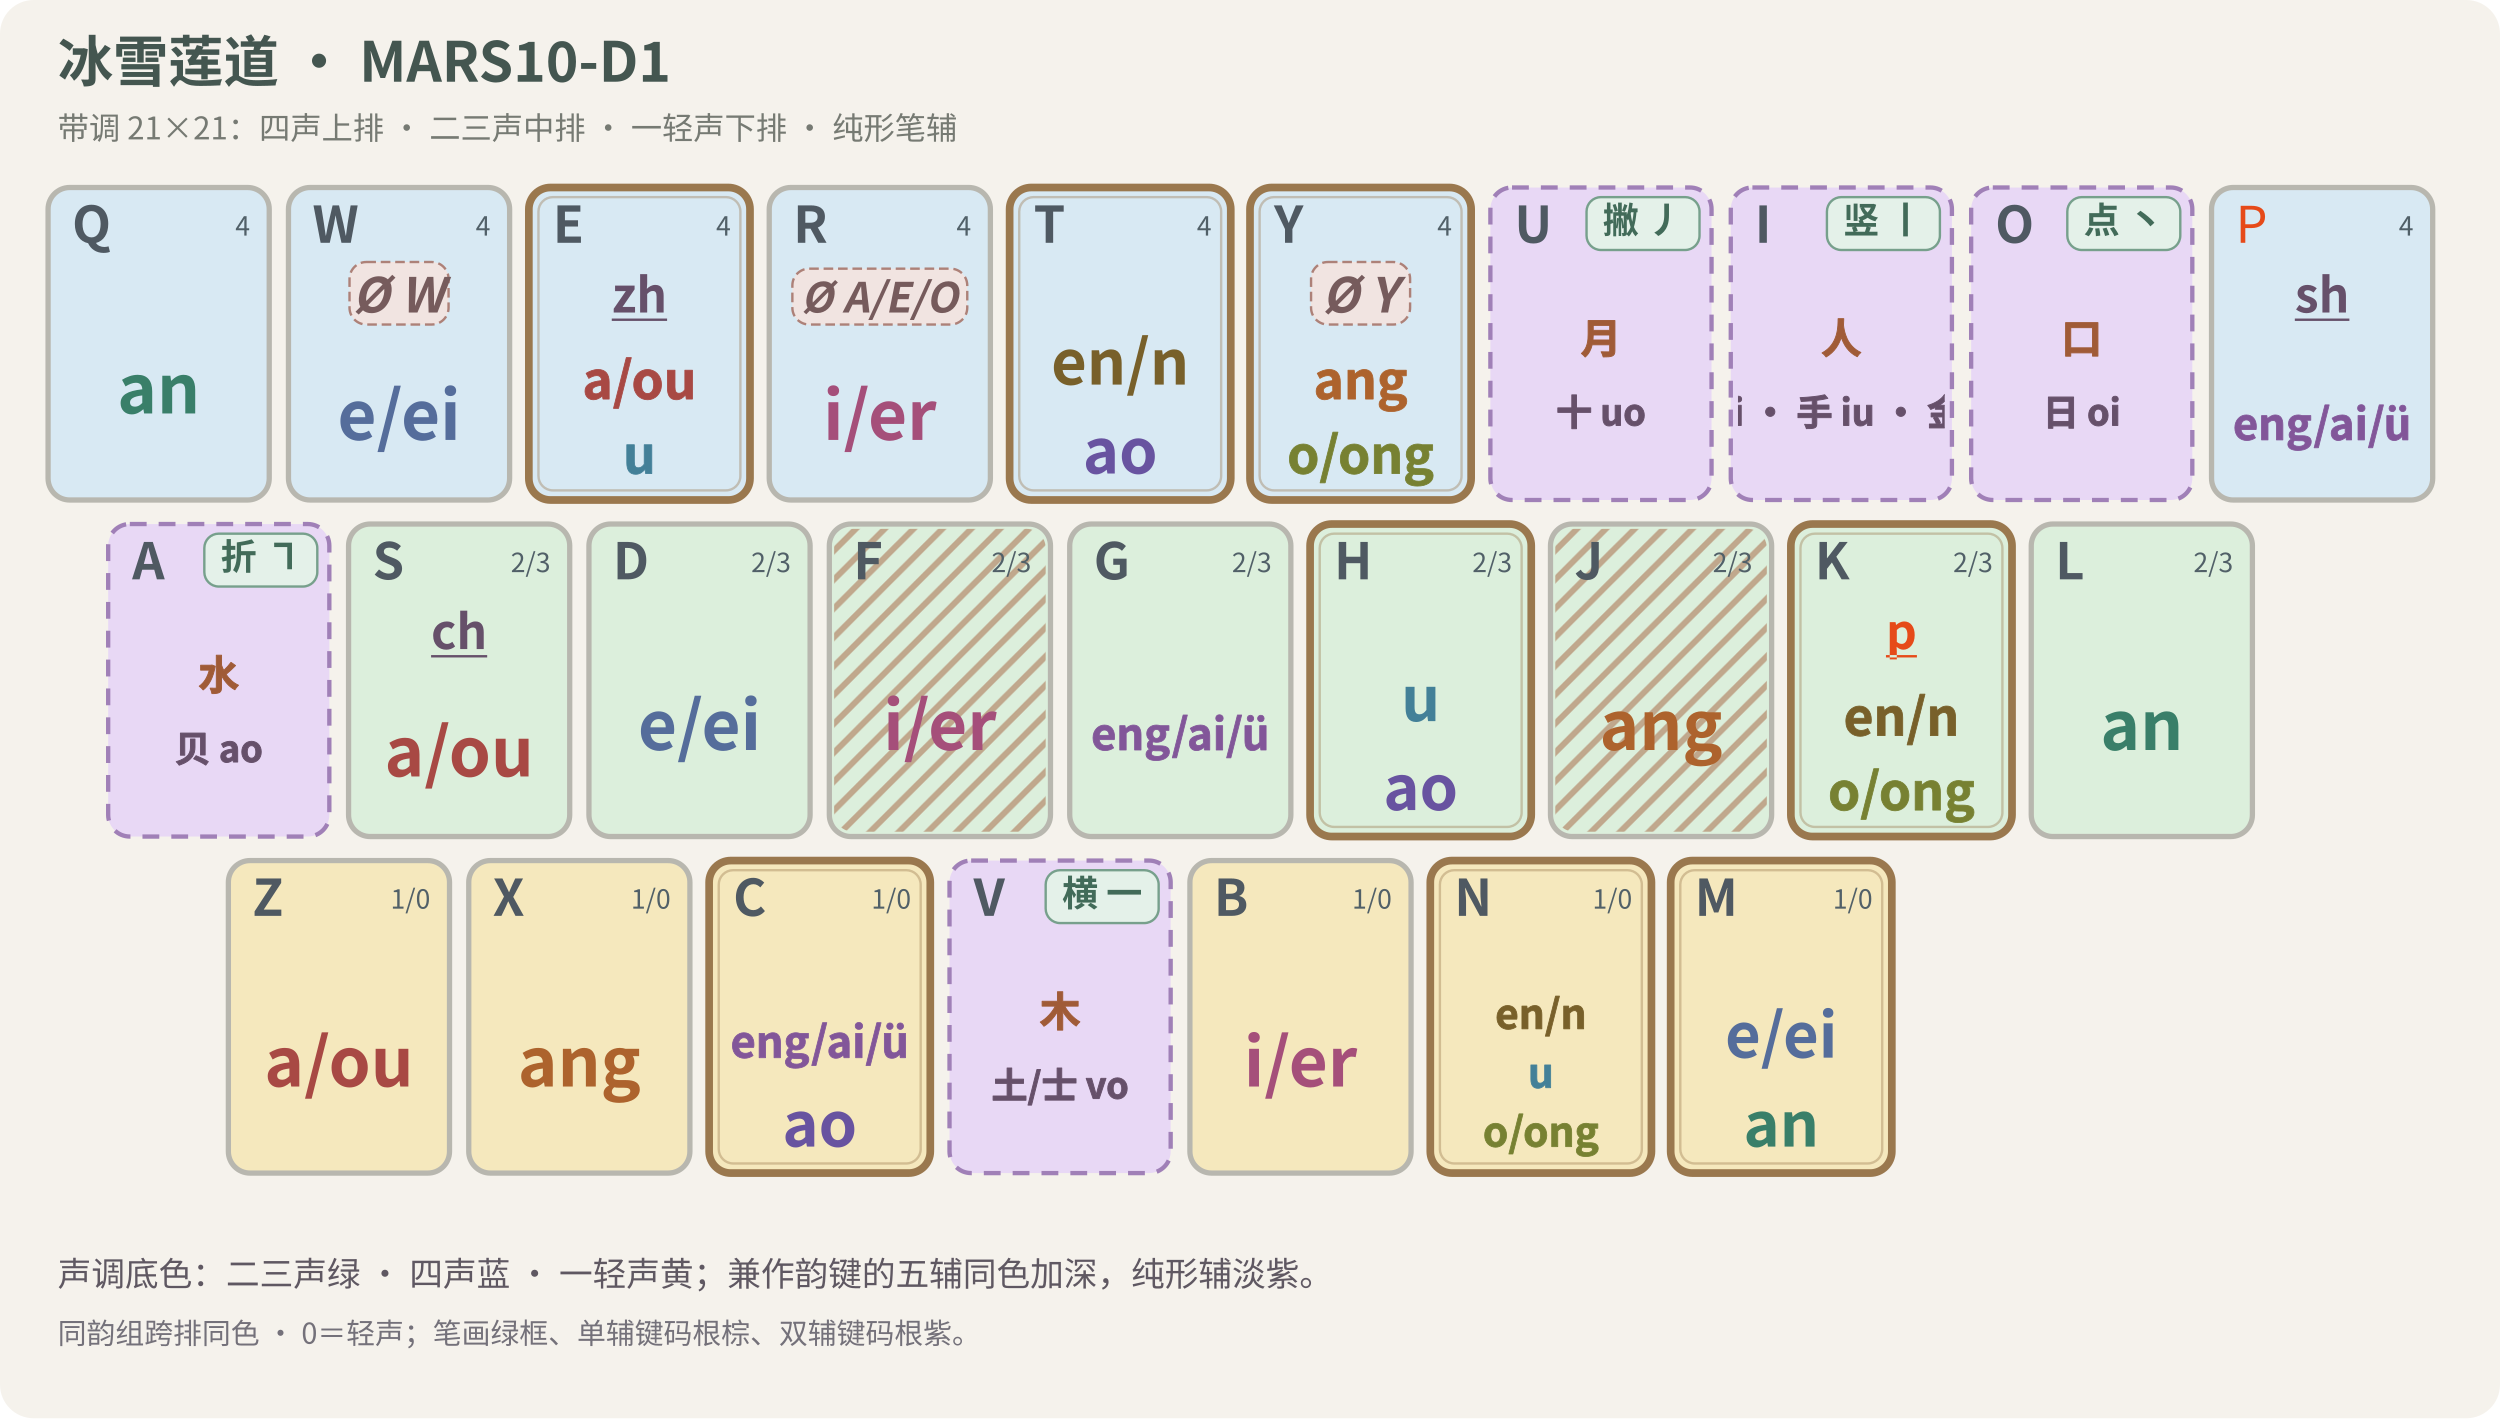
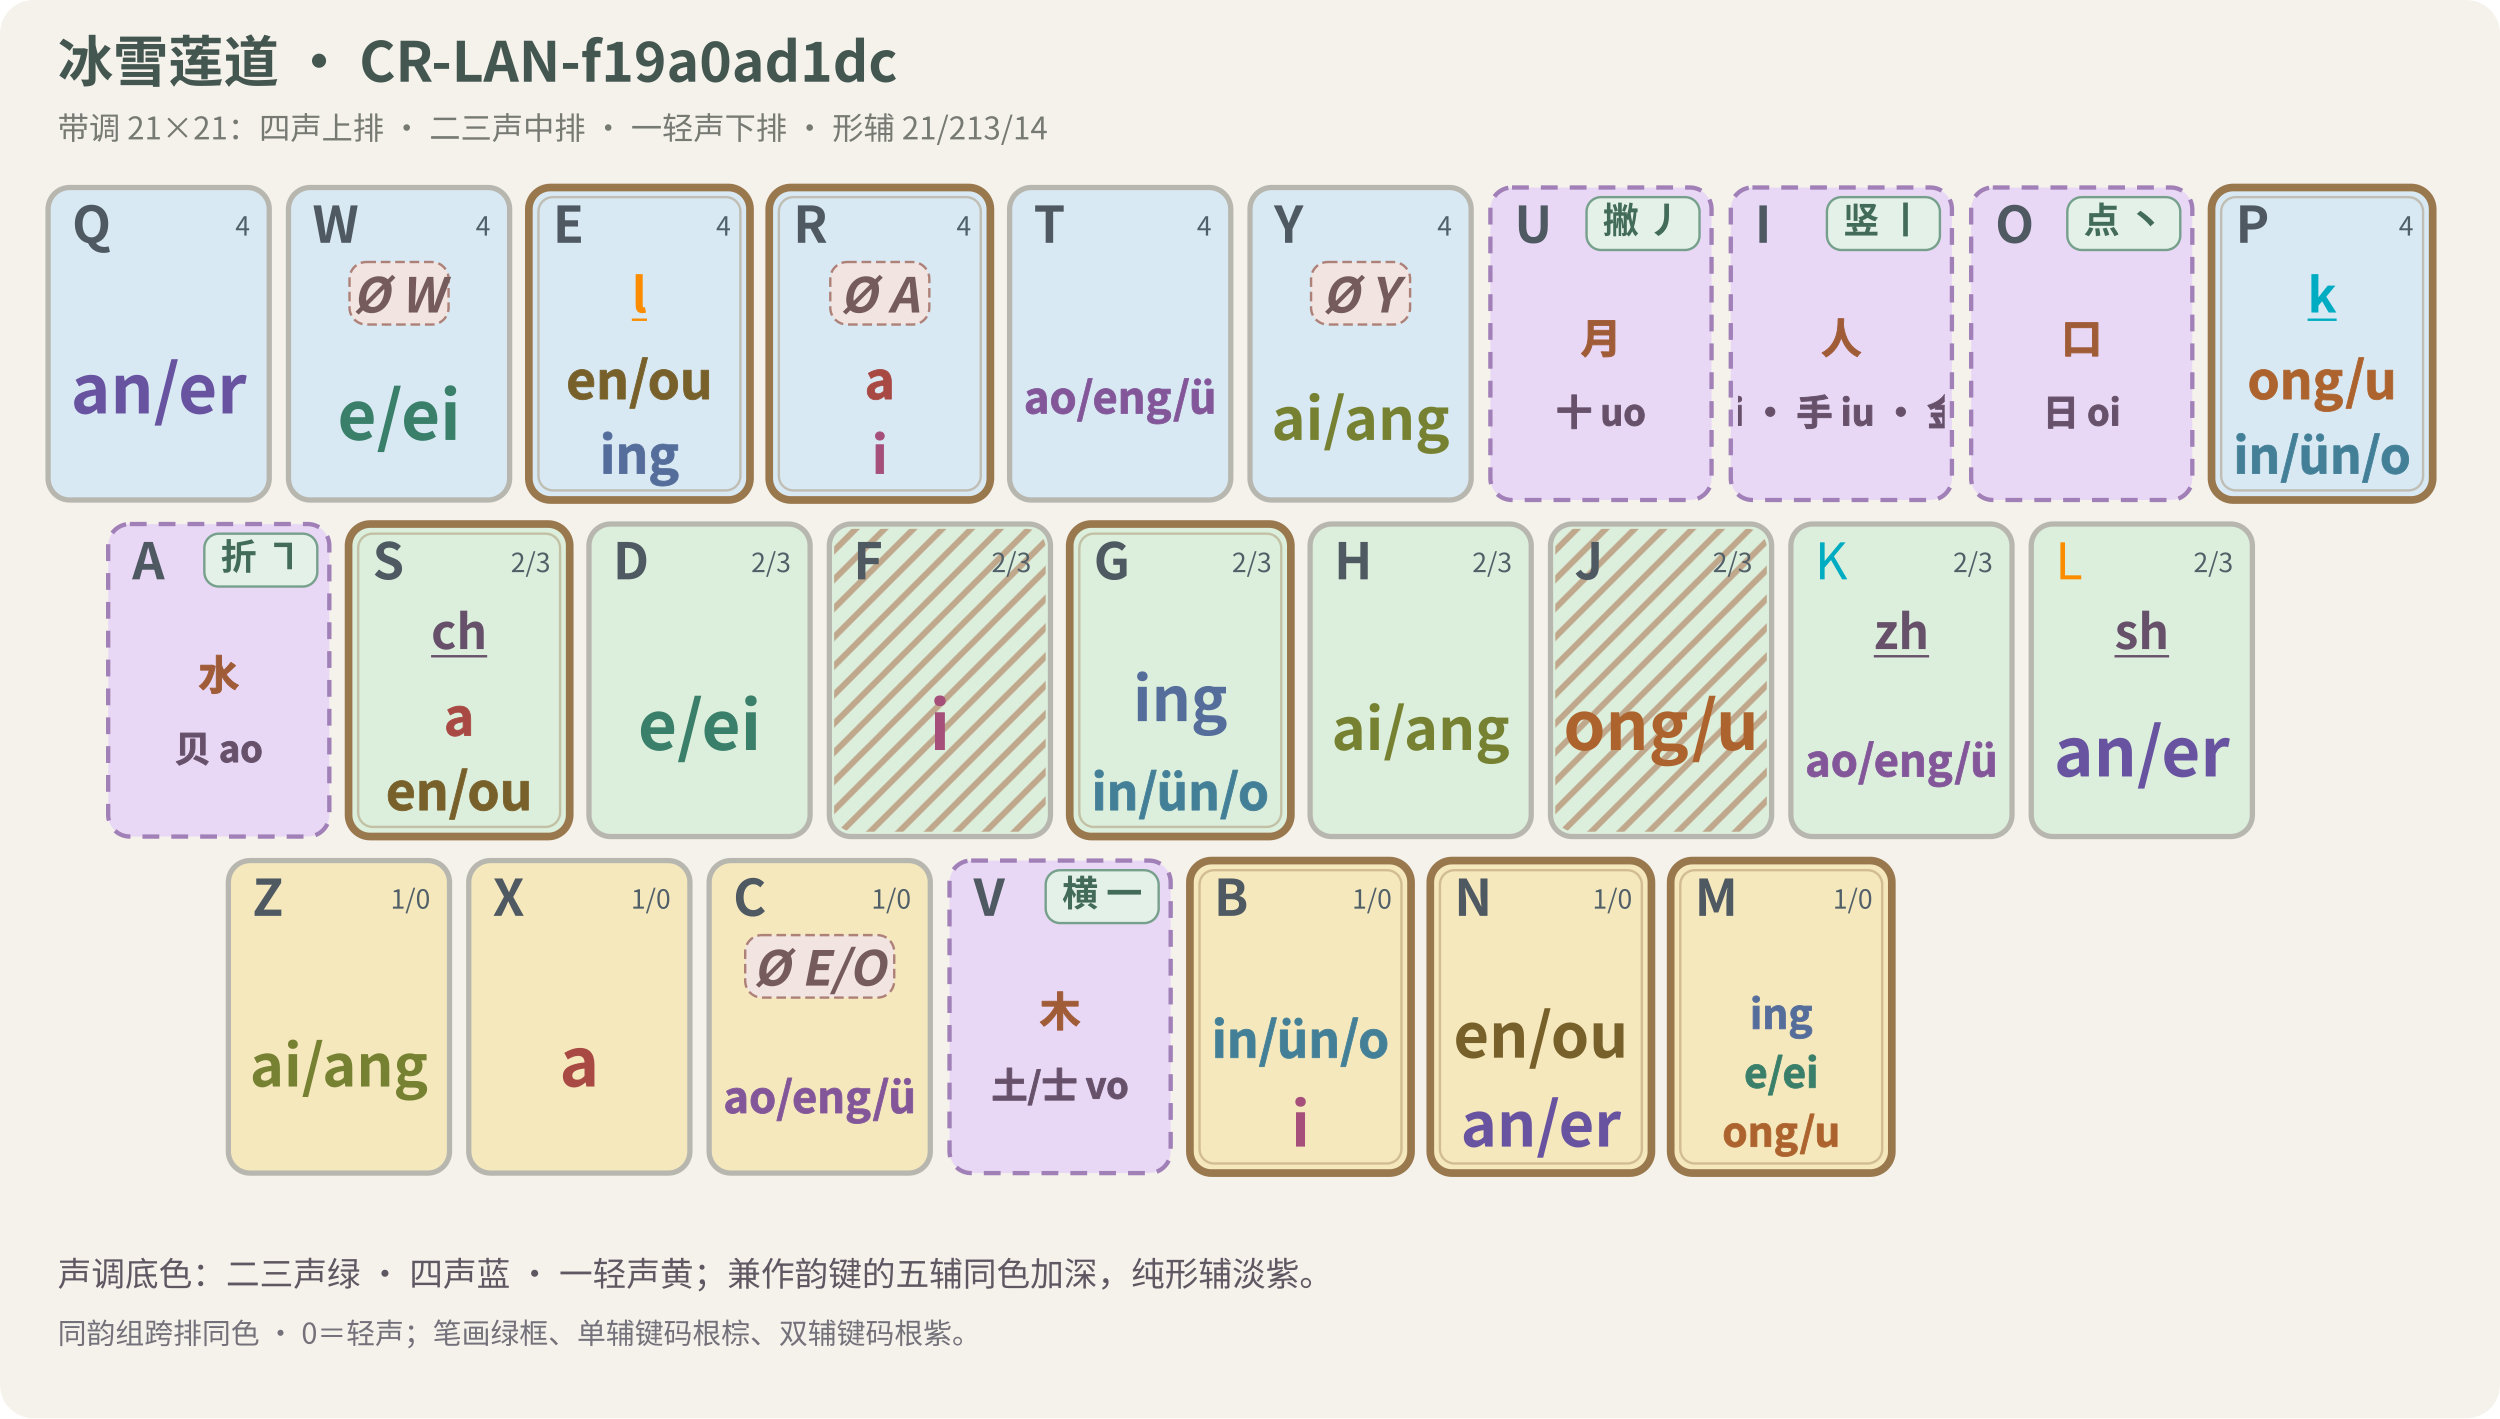
<svg xmlns="http://www.w3.org/2000/svg" class="keysvg nf4-keysvg" viewBox="0 0 1040 590" role="img" aria-labelledby="title desc">
  <defs>
    <pattern id="nf4-both" width="12" height="12" patternUnits="userSpaceOnUse">
      <rect width="12" height="12" fill="#fbfaf7" />
    </pattern>
    <pattern id="nf4-ionly" width="9" height="9" patternUnits="userSpaceOnUse">
      <rect width="9" height="9" fill="#e3eef4" />
      <path d="M2 0V9M7 0V9" stroke="#7399ad" stroke-opacity=".18" />
    </pattern>
    <pattern id="nf4-ronly" width="10" height="10" patternUnits="userSpaceOnUse">
      <rect width="10" height="10" fill="#f6ebd6" />
      <circle cx="3" cy="3" r="1.15" fill="#b39253" fill-opacity=".3" />
    </pattern>
    <pattern id="nf4-none" width="10" height="10" patternUnits="userSpaceOnUse">
      <rect width="10" height="10" fill="#eeece8" />
      <path d="M0 10L10 0" stroke="#aaa6a4" stroke-opacity=".14" />
    </pattern>
    <pattern id="nf4-multi" width="9" height="9" patternUnits="userSpaceOnUse">
      <rect width="9" height="9" fill="#f8efe2" />
      <path d="M-2 2L2-2M0 9L9 0M7 11L11 7" stroke="#9a784e" stroke-width="1.6" stroke-opacity=".27" />
    </pattern>
    <pattern id="nf4-anchor" width="12" height="12" patternUnits="userSpaceOnUse">
      <path d="M-3 3L3-3M0 12L12 0M9 15L15 9" stroke="#a05b37" stroke-width="2.5" stroke-opacity=".48" />
    </pattern>
  </defs>
  <rect width="1040" height="590" rx="14" fill="#f5f2ec" />
-   <text x="24" y="34" font-family="Microsoft YaHei UI, Noto Sans CJK SC, sans-serif" font-size="23" fill="#445650" text-anchor="start" font-weight="760">冰雪莲道 · MARS10-D1</text>
-   <text x="24" y="58" font-family="Microsoft YaHei UI, Noto Sans CJK SC, sans-serif" font-size="13" fill="#767a73" text-anchor="start" font-weight="500">带调 21×21：四声上排 · 二三声中排 · 一轻声下排 · 纯形笔辅</text>
+   <text x="24" y="34" font-family="Microsoft YaHei UI, Noto Sans CJK SC, sans-serif" font-size="23" fill="#445650" text-anchor="start" font-weight="760">冰雪莲道 · CR-LAN-f19a0ad1dc</text>
+   <text x="24" y="58" font-family="Microsoft YaHei UI, Noto Sans CJK SC, sans-serif" font-size="13" fill="#767a73" text-anchor="start" font-weight="500">带调 21×21：四声上排 · 二三声中排 · 一轻声下排 · 形辅 21/213/14</text>
  <g data-key="Q" data-role="sound" data-tone-region="4">
    <clipPath id="snow_jiandao_toned-clip-0-0">
      <rect x="23" y="81" width="86" height="124" rx="7" />
    </clipPath>
    <rect x="20" y="78" width="92" height="130" rx="9" fill="#d8e9f3" stroke="#b8b7af" stroke-width="2.2" />
    <g clip-path="url(#snow_jiandao_toned-clip-0-0)">
      <text x="30" y="101" font-family="Microsoft YaHei UI, Noto Sans CJK SC, sans-serif" font-size="21" fill="#4f5962" text-anchor="start" font-weight="800" data-key-label="true">Q</text>
      <text x="104" y="98" text-anchor="end" font-family="Microsoft YaHei UI, Noto Sans CJK SC, sans-serif" font-size="11" fill="#516068" data-tones="4">4</text>
-       <text x="66" y="172" font-family="Microsoft YaHei UI, Noto Sans CJK SC, sans-serif" font-size="28" fill="#397f69" text-anchor="middle" font-weight="600" data-final="an">an</text>
+       <text x="66" y="172" font-family="Microsoft YaHei UI, Noto Sans CJK SC, sans-serif" font-size="28" fill="#6853a0" text-anchor="middle" font-weight="600" data-final="an/er">an/er</text>
    </g>
  </g>
  <g data-key="W" data-role="sound" data-tone-region="4">
    <clipPath id="snow_jiandao_toned-clip-0-1">
      <rect x="123" y="81" width="86" height="124" rx="7" />
    </clipPath>
    <rect x="120" y="78" width="92" height="130" rx="9" fill="#d8e9f3" stroke="#b8b7af" stroke-width="2.2" />
    <g clip-path="url(#snow_jiandao_toned-clip-0-1)">
      <text x="130" y="101" font-family="Microsoft YaHei UI, Noto Sans CJK SC, sans-serif" font-size="21" fill="#4f5962" text-anchor="start" font-weight="800" data-key-label="true">W</text>
      <rect x="145.4" y="109" width="41.2" height="26" rx="7" fill="#f1e4e1" stroke="#ad8178" stroke-dasharray="4 2" />
      <text x="166" y="130" text-anchor="middle" font-family="Microsoft YaHei UI, Noto Sans CJK SC, sans-serif" font-size="20" font-weight="700" font-style="italic" fill="#765b5c">Ø W</text>
      <text x="204" y="98" text-anchor="end" font-family="Microsoft YaHei UI, Noto Sans CJK SC, sans-serif" font-size="11" fill="#516068" data-tones="4">4</text>
-       <text x="166" y="183" font-family="Microsoft YaHei UI, Noto Sans CJK SC, sans-serif" font-size="28" fill="#556d9b" text-anchor="middle" font-weight="600" data-final="e/ei">e/ei</text>
+       <text x="166" y="183" font-family="Microsoft YaHei UI, Noto Sans CJK SC, sans-serif" font-size="28" fill="#397f69" text-anchor="middle" font-weight="600" data-final="e/ei">e/ei</text>
    </g>
  </g>
  <g data-key="E" data-role="sound" data-multi="true" data-tone-region="4">
    <clipPath id="snow_jiandao_toned-clip-0-2">
      <rect x="223" y="81" width="86" height="124" rx="7" />
    </clipPath>
    <rect x="220" y="78" width="92" height="130" rx="9" fill="#d8e9f3" stroke="#9a784e" stroke-width="3.2" />
    <rect x="224" y="82" width="84" height="122" rx="6" fill="none" stroke="#9a784e" stroke-opacity=".38" />
    <g clip-path="url(#snow_jiandao_toned-clip-0-2)">
      <text x="230" y="101" font-family="Microsoft YaHei UI, Noto Sans CJK SC, sans-serif" font-size="21" fill="#4f5962" text-anchor="start" font-weight="800" data-key-label="true">E</text>
-       <text x="266" y="130" text-anchor="middle" font-family="Microsoft YaHei UI, Noto Sans CJK SC, sans-serif" font-size="20" font-weight="700" text-decoration="underline" fill="#66506a">zh</text>
+       <text x="266" y="130" text-anchor="middle" font-family="Microsoft YaHei UI, Noto Sans CJK SC, sans-serif" font-size="20" font-weight="700" text-decoration="underline" fill="#fb8c00">l</text>
      <text x="304" y="98" text-anchor="end" font-family="Microsoft YaHei UI, Noto Sans CJK SC, sans-serif" font-size="11" fill="#516068" data-tones="4">4</text>
-       <text x="266" y="166" font-family="Microsoft YaHei UI, Noto Sans CJK SC, sans-serif" font-size="21.39" fill="#a84944" text-anchor="middle" font-weight="800" data-final="a/ou" paint-order="stroke" stroke="#a84944" stroke-width="0.35" stroke-linejoin="round">a/ou</text>
-       <text x="266" y="197" font-family="Microsoft YaHei UI, Noto Sans CJK SC, sans-serif" font-size="21.39" fill="#438098" text-anchor="middle" font-weight="800" data-final="u" paint-order="stroke" stroke="#438098" stroke-width="0.35" stroke-linejoin="round">u</text>
-     </g>
-   </g>
-   <g data-key="R" data-role="sound" data-tone-region="4">
+       <text x="266" y="166" font-family="Microsoft YaHei UI, Noto Sans CJK SC, sans-serif" font-size="21.39" fill="#78602a" text-anchor="middle" font-weight="800" data-final="en/ou" paint-order="stroke" stroke="#78602a" stroke-width="0.35" stroke-linejoin="round">en/ou</text>
+       <text x="266" y="197" font-family="Microsoft YaHei UI, Noto Sans CJK SC, sans-serif" font-size="21.39" fill="#556d9b" text-anchor="middle" font-weight="800" data-final="ing" paint-order="stroke" stroke="#556d9b" stroke-width="0.35" stroke-linejoin="round">ing</text>
+     </g>
+   </g>
+   <g data-key="R" data-role="sound" data-multi="true" data-tone-region="4">
    <clipPath id="snow_jiandao_toned-clip-0-3">
      <rect x="323" y="81" width="86" height="124" rx="7" />
    </clipPath>
-     <rect x="320" y="78" width="92" height="130" rx="9" fill="#d8e9f3" stroke="#b8b7af" stroke-width="2.2" />
+     <rect x="320" y="78" width="92" height="130" rx="9" fill="#d8e9f3" stroke="#9a784e" stroke-width="3.2" />
+     <rect x="324" y="82" width="84" height="122" rx="6" fill="none" stroke="#9a784e" stroke-opacity=".38" />
    <g clip-path="url(#snow_jiandao_toned-clip-0-3)">
      <text x="330" y="101" font-family="Microsoft YaHei UI, Noto Sans CJK SC, sans-serif" font-size="21" fill="#4f5962" text-anchor="start" font-weight="800" data-key-label="true">R</text>
-       <rect x="329.621" y="111.759" width="72.759" height="23.241" rx="7" fill="#f1e4e1" stroke="#ad8178" stroke-dasharray="4 2" />
-       <text x="366" y="130" text-anchor="middle" font-family="Microsoft YaHei UI, Noto Sans CJK SC, sans-serif" font-size="17.241" font-weight="700" font-style="italic" fill="#765b5c">Ø A/E/O</text>
+       <rect x="345.4" y="109" width="41.2" height="26" rx="7" fill="#f1e4e1" stroke="#ad8178" stroke-dasharray="4 2" />
+       <text x="366" y="130" text-anchor="middle" font-family="Microsoft YaHei UI, Noto Sans CJK SC, sans-serif" font-size="20" font-weight="700" font-style="italic" fill="#765b5c">Ø A</text>
      <text x="404" y="98" text-anchor="end" font-family="Microsoft YaHei UI, Noto Sans CJK SC, sans-serif" font-size="11" fill="#516068" data-tones="4">4</text>
-       <text x="366" y="183" font-family="Microsoft YaHei UI, Noto Sans CJK SC, sans-serif" font-size="28" fill="#a54f7a" text-anchor="middle" font-weight="600" data-final="i/er">i/er</text>
-     </g>
-   </g>
-   <g data-key="T" data-role="sound" data-multi="true" data-tone-region="4">
+       <text x="366" y="166" font-family="Microsoft YaHei UI, Noto Sans CJK SC, sans-serif" font-size="21.39" fill="#a84944" text-anchor="middle" font-weight="800" data-final="a" paint-order="stroke" stroke="#a84944" stroke-width="0.35" stroke-linejoin="round">a</text>
+       <text x="366" y="197" font-family="Microsoft YaHei UI, Noto Sans CJK SC, sans-serif" font-size="21.39" fill="#a54f7a" text-anchor="middle" font-weight="800" data-final="i" paint-order="stroke" stroke="#a54f7a" stroke-width="0.35" stroke-linejoin="round">i</text>
+     </g>
+   </g>
+   <g data-key="T" data-role="sound" data-tone-region="4">
    <clipPath id="snow_jiandao_toned-clip-0-4">
      <rect x="423" y="81" width="86" height="124" rx="7" />
    </clipPath>
-     <rect x="420" y="78" width="92" height="130" rx="9" fill="#d8e9f3" stroke="#9a784e" stroke-width="3.2" />
-     <rect x="424" y="82" width="84" height="122" rx="6" fill="none" stroke="#9a784e" stroke-opacity=".38" />
+     <rect x="420" y="78" width="92" height="130" rx="9" fill="#d8e9f3" stroke="#b8b7af" stroke-width="2.2" />
    <g clip-path="url(#snow_jiandao_toned-clip-0-4)">
      <text x="430" y="101" font-family="Microsoft YaHei UI, Noto Sans CJK SC, sans-serif" font-size="21" fill="#4f5962" text-anchor="start" font-weight="800" data-key-label="true">T</text>
      <text x="504" y="98" text-anchor="end" font-family="Microsoft YaHei UI, Noto Sans CJK SC, sans-serif" font-size="11" fill="#516068" data-tones="4">4</text>
-       <text x="466" y="160" font-family="Microsoft YaHei UI, Noto Sans CJK SC, sans-serif" font-size="25.53" fill="#78602a" text-anchor="middle" font-weight="600" data-final="en/n">en/n</text>
-       <text x="466" y="197" font-family="Microsoft YaHei UI, Noto Sans CJK SC, sans-serif" font-size="25.53" fill="#6853a0" text-anchor="middle" font-weight="600" data-final="ao">ao</text>
-     </g>
-   </g>
-   <g data-key="Y" data-role="sound" data-multi="true" data-tone-region="4">
+       <text x="466" y="172" font-family="Microsoft YaHei UI, Noto Sans CJK SC, sans-serif" font-size="18.056" fill="#825699" text-anchor="middle" font-weight="800" data-final="ao/eng/ü" paint-order="stroke" stroke="#825699" stroke-width="0.35" stroke-linejoin="round">ao/eng/ü</text>
+     </g>
+   </g>
+   <g data-key="Y" data-role="sound" data-tone-region="4">
    <clipPath id="snow_jiandao_toned-clip-0-5">
      <rect x="523" y="81" width="86" height="124" rx="7" />
    </clipPath>
-     <rect x="520" y="78" width="92" height="130" rx="9" fill="#d8e9f3" stroke="#9a784e" stroke-width="3.2" />
-     <rect x="524" y="82" width="84" height="122" rx="6" fill="none" stroke="#9a784e" stroke-opacity=".38" />
+     <rect x="520" y="78" width="92" height="130" rx="9" fill="#d8e9f3" stroke="#b8b7af" stroke-width="2.2" />
    <g clip-path="url(#snow_jiandao_toned-clip-0-5)">
      <text x="530" y="101" font-family="Microsoft YaHei UI, Noto Sans CJK SC, sans-serif" font-size="21" fill="#4f5962" text-anchor="start" font-weight="800" data-key-label="true">Y</text>
      <rect x="545.4" y="109" width="41.2" height="26" rx="7" fill="#f1e4e1" stroke="#ad8178" stroke-dasharray="4 2" />
      <text x="566" y="130" text-anchor="middle" font-family="Microsoft YaHei UI, Noto Sans CJK SC, sans-serif" font-size="20" font-weight="700" font-style="italic" fill="#765b5c">Ø Y</text>
      <text x="604" y="98" text-anchor="end" font-family="Microsoft YaHei UI, Noto Sans CJK SC, sans-serif" font-size="11" fill="#516068" data-tones="4">4</text>
-       <text x="566" y="166" font-family="Microsoft YaHei UI, Noto Sans CJK SC, sans-serif" font-size="21.39" fill="#ad632d" text-anchor="middle" font-weight="800" data-final="ang" paint-order="stroke" stroke="#ad632d" stroke-width="0.35" stroke-linejoin="round">ang</text>
-       <text x="566" y="197" font-family="Microsoft YaHei UI, Noto Sans CJK SC, sans-serif" font-size="21.39" fill="#778132" text-anchor="middle" font-weight="800" data-final="o/ong" paint-order="stroke" stroke="#778132" stroke-width="0.35" stroke-linejoin="round">o/ong</text>
+       <text x="566" y="183" font-family="Microsoft YaHei UI, Noto Sans CJK SC, sans-serif" font-size="24.074" fill="#778132" text-anchor="middle" font-weight="600" data-final="ai/ang">ai/ang</text>
    </g>
  </g>
  <g data-key="U" data-role="auxiliary-only">
    <clipPath id="snow_jiandao_toned-clip-0-6">
      <rect x="623" y="81" width="86" height="124" rx="7" />
    </clipPath>
    <rect x="620" y="78" width="92" height="130" rx="9" fill="#e8d8f5" stroke="#a080b7" stroke-width="1.8" stroke-dasharray="7 5" />
    <g clip-path="url(#snow_jiandao_toned-clip-0-6)">
      <text x="630" y="101" font-family="Microsoft YaHei UI, Noto Sans CJK SC, sans-serif" font-size="21" fill="#4f5962" text-anchor="start" font-weight="800" data-key-label="true">U</text>
      <g data-aux-badge="stroke">
        <rect x="660" y="82" width="47" height="22" rx="6" fill="#e4f1e9" stroke="#77a08c" />
        <text x="683.5" y="97" font-family="Microsoft YaHei UI, Noto Sans CJK SC, sans-serif" font-size="15" fill="#426b59" text-anchor="middle" font-weight="750" data-aux-kind="stroke">撇 丿</text>
      </g>
      <text x="666" y="147" font-family="Microsoft YaHei UI, Noto Sans CJK SC, sans-serif" font-size="17" fill="#a05b37" text-anchor="middle" font-weight="800" data-aux-kind="single-root" paint-order="stroke" stroke="#a05b37" stroke-width="0.4" stroke-linejoin="round">月</text>
      <text x="666" y="177" font-family="Microsoft YaHei UI, Noto Sans CJK SC, sans-serif" font-size="15" fill="#66506a" text-anchor="middle" font-weight="800" data-aux-kind="double-root" paint-order="stroke" stroke="#66506a" stroke-width="0.4" stroke-linejoin="round">十 uo</text>
    </g>
  </g>
  <g data-key="I" data-role="auxiliary-only">
    <clipPath id="snow_jiandao_toned-clip-0-7">
      <rect x="723" y="81" width="86" height="124" rx="7" />
    </clipPath>
    <rect x="720" y="78" width="92" height="130" rx="9" fill="#e8d8f5" stroke="#a080b7" stroke-width="1.8" stroke-dasharray="7 5" />
    <g clip-path="url(#snow_jiandao_toned-clip-0-7)">
      <text x="730" y="101" font-family="Microsoft YaHei UI, Noto Sans CJK SC, sans-serif" font-size="21" fill="#4f5962" text-anchor="start" font-weight="800" data-key-label="true">I</text>
      <g data-aux-badge="stroke">
        <rect x="760" y="82" width="47" height="22" rx="6" fill="#e4f1e9" stroke="#77a08c" />
        <text x="783.5" y="97" font-family="Microsoft YaHei UI, Noto Sans CJK SC, sans-serif" font-size="15" fill="#426b59" text-anchor="middle" font-weight="750" data-aux-kind="stroke">竖 丨</text>
      </g>
      <text x="766" y="147" font-family="Microsoft YaHei UI, Noto Sans CJK SC, sans-serif" font-size="17" fill="#a05b37" text-anchor="middle" font-weight="800" data-aux-kind="single-root" paint-order="stroke" stroke="#a05b37" stroke-width="0.4" stroke-linejoin="round">人</text>
      <text x="766" y="177" font-family="Microsoft YaHei UI, Noto Sans CJK SC, sans-serif" font-size="15" fill="#66506a" text-anchor="middle" font-weight="800" data-aux-kind="double-root" textLength="76" lengthAdjust="spacingAndGlyphs" paint-order="stroke" stroke="#66506a" stroke-width="0.4" stroke-linejoin="round">艹 ii · 手 iu · 金 io</text>
    </g>
  </g>
  <g data-key="O" data-role="auxiliary-only">
    <clipPath id="snow_jiandao_toned-clip-0-8">
      <rect x="823" y="81" width="86" height="124" rx="7" />
    </clipPath>
    <rect x="820" y="78" width="92" height="130" rx="9" fill="#e8d8f5" stroke="#a080b7" stroke-width="1.8" stroke-dasharray="7 5" />
    <g clip-path="url(#snow_jiandao_toned-clip-0-8)">
      <text x="830" y="101" font-family="Microsoft YaHei UI, Noto Sans CJK SC, sans-serif" font-size="21" fill="#4f5962" text-anchor="start" font-weight="800" data-key-label="true">O</text>
      <g data-aux-badge="stroke">
        <rect x="860" y="82" width="47" height="22" rx="6" fill="#e4f1e9" stroke="#77a08c" />
        <text x="883.5" y="97" font-family="Microsoft YaHei UI, Noto Sans CJK SC, sans-serif" font-size="15" fill="#426b59" text-anchor="middle" font-weight="750" data-aux-kind="stroke">点 丶</text>
      </g>
      <text x="866" y="147" font-family="Microsoft YaHei UI, Noto Sans CJK SC, sans-serif" font-size="17" fill="#a05b37" text-anchor="middle" font-weight="800" data-aux-kind="single-root" paint-order="stroke" stroke="#a05b37" stroke-width="0.4" stroke-linejoin="round">口</text>
      <text x="866" y="177" font-family="Microsoft YaHei UI, Noto Sans CJK SC, sans-serif" font-size="15" fill="#66506a" text-anchor="middle" font-weight="800" data-aux-kind="double-root" paint-order="stroke" stroke="#66506a" stroke-width="0.4" stroke-linejoin="round">日 oi</text>
    </g>
  </g>
-   <g data-key="P" data-role="sound" data-tone-region="4">
+   <g data-key="P" data-role="sound" data-multi="true" data-tone-region="4">
    <clipPath id="snow_jiandao_toned-clip-0-9">
      <rect x="923" y="81" width="86" height="124" rx="7" />
    </clipPath>
-     <rect x="920" y="78" width="92" height="130" rx="9" fill="#d8e9f3" stroke="#b8b7af" stroke-width="2.2" />
+     <rect x="920" y="78" width="92" height="130" rx="9" fill="#d8e9f3" stroke="#9a784e" stroke-width="3.2" />
+     <rect x="924" y="82" width="84" height="122" rx="6" fill="none" stroke="#9a784e" stroke-opacity=".38" />
    <g clip-path="url(#snow_jiandao_toned-clip-0-9)">
-       <text x="930" y="101" font-family="Microsoft YaHei UI, Noto Sans CJK SC, sans-serif" font-size="21" fill="#e64a19" text-anchor="start" font-weight="500" data-key-label="true">P</text>
-       <text x="966" y="130" text-anchor="middle" font-family="Microsoft YaHei UI, Noto Sans CJK SC, sans-serif" font-size="20" font-weight="700" text-decoration="underline" fill="#66506a">sh</text>
+       <text x="930" y="101" font-family="Microsoft YaHei UI, Noto Sans CJK SC, sans-serif" font-size="21" fill="#4f5962" text-anchor="start" font-weight="800" data-key-label="true">P</text>
+       <text x="966" y="130" text-anchor="middle" font-family="Microsoft YaHei UI, Noto Sans CJK SC, sans-serif" font-size="20" font-weight="700" text-decoration="underline" fill="#00acc1">k</text>
      <text x="1004" y="98" text-anchor="end" font-family="Microsoft YaHei UI, Noto Sans CJK SC, sans-serif" font-size="11" fill="#516068" data-tones="4">4</text>
-       <text x="966" y="183" font-family="Microsoft YaHei UI, Noto Sans CJK SC, sans-serif" font-size="18.056" fill="#825699" text-anchor="middle" font-weight="800" data-final="eng/ai/ü" paint-order="stroke" stroke="#825699" stroke-width="0.35" stroke-linejoin="round">eng/ai/ü</text>
+       <text x="966" y="166" font-family="Microsoft YaHei UI, Noto Sans CJK SC, sans-serif" font-size="21.39" fill="#ad632d" text-anchor="middle" font-weight="800" data-final="ong/u" paint-order="stroke" stroke="#ad632d" stroke-width="0.35" stroke-linejoin="round">ong/u</text>
+       <text x="966" y="197" font-family="Microsoft YaHei UI, Noto Sans CJK SC, sans-serif" font-size="20.635" fill="#438098" text-anchor="middle" font-weight="800" data-final="in/ün/o" paint-order="stroke" stroke="#438098" stroke-width="0.35" stroke-linejoin="round">in/ün/o</text>
    </g>
  </g>
  <g data-key="A" data-role="auxiliary-only">
    <clipPath id="snow_jiandao_toned-clip-1-0">
      <rect x="48" y="221" width="86" height="124" rx="7" />
    </clipPath>
    <rect x="45" y="218" width="92" height="130" rx="9" fill="#e8d8f5" stroke="#a080b7" stroke-width="1.8" stroke-dasharray="7 5" />
    <g clip-path="url(#snow_jiandao_toned-clip-1-0)">
      <text x="55" y="241" font-family="Microsoft YaHei UI, Noto Sans CJK SC, sans-serif" font-size="21" fill="#4f5962" text-anchor="start" font-weight="800" data-key-label="true">A</text>
      <g data-aux-badge="stroke">
        <rect x="85" y="222" width="47" height="22" rx="6" fill="#e4f1e9" stroke="#77a08c" />
        <text x="108.5" y="237" font-family="Microsoft YaHei UI, Noto Sans CJK SC, sans-serif" font-size="15" fill="#426b59" text-anchor="middle" font-weight="750" data-aux-kind="stroke">折 ㇕</text>
      </g>
      <text x="91" y="287" font-family="Microsoft YaHei UI, Noto Sans CJK SC, sans-serif" font-size="17" fill="#a05b37" text-anchor="middle" font-weight="800" data-aux-kind="single-root" paint-order="stroke" stroke="#a05b37" stroke-width="0.4" stroke-linejoin="round">水</text>
      <text x="91" y="317" font-family="Microsoft YaHei UI, Noto Sans CJK SC, sans-serif" font-size="15" fill="#66506a" text-anchor="middle" font-weight="800" data-aux-kind="double-root" paint-order="stroke" stroke="#66506a" stroke-width="0.4" stroke-linejoin="round">贝 ao</text>
    </g>
  </g>
-   <g data-key="S" data-role="sound" data-tone-region="23">
+   <g data-key="S" data-role="sound" data-multi="true" data-tone-region="23">
    <clipPath id="snow_jiandao_toned-clip-1-1">
      <rect x="148" y="221" width="86" height="124" rx="7" />
    </clipPath>
-     <rect x="145" y="218" width="92" height="130" rx="9" fill="#dcefdc" stroke="#b8b7af" stroke-width="2.2" />
+     <rect x="145" y="218" width="92" height="130" rx="9" fill="#dcefdc" stroke="#9a784e" stroke-width="3.2" />
+     <rect x="149" y="222" width="84" height="122" rx="6" fill="none" stroke="#9a784e" stroke-opacity=".38" />
    <g clip-path="url(#snow_jiandao_toned-clip-1-1)">
      <text x="155" y="241" font-family="Microsoft YaHei UI, Noto Sans CJK SC, sans-serif" font-size="21" fill="#4f5962" text-anchor="start" font-weight="800" data-key-label="true">S</text>
      <text x="191" y="270" text-anchor="middle" font-family="Microsoft YaHei UI, Noto Sans CJK SC, sans-serif" font-size="20" font-weight="700" text-decoration="underline" fill="#66506a">ch</text>
      <text x="229" y="238" text-anchor="end" font-family="Microsoft YaHei UI, Noto Sans CJK SC, sans-serif" font-size="11" fill="#516068" data-tones="23">2/3</text>
-       <text x="191" y="323" font-family="Microsoft YaHei UI, Noto Sans CJK SC, sans-serif" font-size="28" fill="#a84944" text-anchor="middle" font-weight="600" data-final="a/ou">a/ou</text>
+       <text x="191" y="306" font-family="Microsoft YaHei UI, Noto Sans CJK SC, sans-serif" font-size="21.39" fill="#a84944" text-anchor="middle" font-weight="800" data-final="a" paint-order="stroke" stroke="#a84944" stroke-width="0.35" stroke-linejoin="round">a</text>
+       <text x="191" y="337" font-family="Microsoft YaHei UI, Noto Sans CJK SC, sans-serif" font-size="21.39" fill="#78602a" text-anchor="middle" font-weight="800" data-final="en/ou" paint-order="stroke" stroke="#78602a" stroke-width="0.35" stroke-linejoin="round">en/ou</text>
    </g>
  </g>
  <g data-key="D" data-role="sound" data-tone-region="23">
    <clipPath id="snow_jiandao_toned-clip-1-2">
      <rect x="248" y="221" width="86" height="124" rx="7" />
    </clipPath>
    <rect x="245" y="218" width="92" height="130" rx="9" fill="#dcefdc" stroke="#b8b7af" stroke-width="2.2" />
    <g clip-path="url(#snow_jiandao_toned-clip-1-2)">
      <text x="255" y="241" font-family="Microsoft YaHei UI, Noto Sans CJK SC, sans-serif" font-size="21" fill="#4f5962" text-anchor="start" font-weight="800" data-key-label="true">D</text>
      <text x="329" y="238" text-anchor="end" font-family="Microsoft YaHei UI, Noto Sans CJK SC, sans-serif" font-size="11" fill="#516068" data-tones="23">2/3</text>
-       <text x="291" y="312" font-family="Microsoft YaHei UI, Noto Sans CJK SC, sans-serif" font-size="28" fill="#556d9b" text-anchor="middle" font-weight="600" data-final="e/ei">e/ei</text>
+       <text x="291" y="312" font-family="Microsoft YaHei UI, Noto Sans CJK SC, sans-serif" font-size="28" fill="#397f69" text-anchor="middle" font-weight="600" data-final="e/ei">e/ei</text>
    </g>
  </g>
  <g data-key="F" data-role="sound" data-tone-region="23">
    <clipPath id="snow_jiandao_toned-clip-1-3">
      <rect x="348" y="221" width="86" height="124" rx="7" />
    </clipPath>
    <rect x="345" y="218" width="92" height="130" rx="9" fill="#dcefdc" stroke="#b8b7af" stroke-width="2.2" />
    <rect x="347" y="220" width="88" height="126" rx="8" fill="url(#nf4-anchor)" pointer-events="none" />
    <g clip-path="url(#snow_jiandao_toned-clip-1-3)">
      <text x="355" y="241" font-family="Microsoft YaHei UI, Noto Sans CJK SC, sans-serif" font-size="21" fill="#4f5962" text-anchor="start" font-weight="800" data-key-label="true">F</text>
      <text x="429" y="238" text-anchor="end" font-family="Microsoft YaHei UI, Noto Sans CJK SC, sans-serif" font-size="11" fill="#516068" data-tones="23">2/3</text>
-       <text x="391" y="312" font-family="Microsoft YaHei UI, Noto Sans CJK SC, sans-serif" font-size="28" fill="#a54f7a" text-anchor="middle" font-weight="600" data-final="i/er">i/er</text>
-     </g>
-   </g>
-   <g data-key="G" data-role="sound" data-tone-region="23">
+       <text x="391" y="312" font-family="Microsoft YaHei UI, Noto Sans CJK SC, sans-serif" font-size="28" fill="#a54f7a" text-anchor="middle" font-weight="600" data-final="i">i</text>
+     </g>
+   </g>
+   <g data-key="G" data-role="sound" data-multi="true" data-tone-region="23">
    <clipPath id="snow_jiandao_toned-clip-1-4">
      <rect x="448" y="221" width="86" height="124" rx="7" />
    </clipPath>
-     <rect x="445" y="218" width="92" height="130" rx="9" fill="#dcefdc" stroke="#b8b7af" stroke-width="2.2" />
+     <rect x="445" y="218" width="92" height="130" rx="9" fill="#dcefdc" stroke="#9a784e" stroke-width="3.2" />
+     <rect x="449" y="222" width="84" height="122" rx="6" fill="none" stroke="#9a784e" stroke-opacity=".38" />
    <g clip-path="url(#snow_jiandao_toned-clip-1-4)">
      <text x="455" y="241" font-family="Microsoft YaHei UI, Noto Sans CJK SC, sans-serif" font-size="21" fill="#4f5962" text-anchor="start" font-weight="800" data-key-label="true">G</text>
      <text x="529" y="238" text-anchor="end" font-family="Microsoft YaHei UI, Noto Sans CJK SC, sans-serif" font-size="11" fill="#516068" data-tones="23">2/3</text>
-       <text x="491" y="312" font-family="Microsoft YaHei UI, Noto Sans CJK SC, sans-serif" font-size="18.056" fill="#825699" text-anchor="middle" font-weight="800" data-final="eng/ai/ü" paint-order="stroke" stroke="#825699" stroke-width="0.35" stroke-linejoin="round">eng/ai/ü</text>
-     </g>
-   </g>
-   <g data-key="H" data-role="sound" data-multi="true" data-tone-region="23">
+       <text x="491" y="300" font-family="Microsoft YaHei UI, Noto Sans CJK SC, sans-serif" font-size="25.53" fill="#556d9b" text-anchor="middle" font-weight="600" data-final="ing">ing</text>
+       <text x="491" y="337" font-family="Microsoft YaHei UI, Noto Sans CJK SC, sans-serif" font-size="20.635" fill="#438098" text-anchor="middle" font-weight="800" data-final="in/ün/o" paint-order="stroke" stroke="#438098" stroke-width="0.35" stroke-linejoin="round">in/ün/o</text>
+     </g>
+   </g>
+   <g data-key="H" data-role="sound" data-tone-region="23">
    <clipPath id="snow_jiandao_toned-clip-1-5">
      <rect x="548" y="221" width="86" height="124" rx="7" />
    </clipPath>
-     <rect x="545" y="218" width="92" height="130" rx="9" fill="#dcefdc" stroke="#9a784e" stroke-width="3.2" />
-     <rect x="549" y="222" width="84" height="122" rx="6" fill="none" stroke="#9a784e" stroke-opacity=".38" />
+     <rect x="545" y="218" width="92" height="130" rx="9" fill="#dcefdc" stroke="#b8b7af" stroke-width="2.2" />
    <g clip-path="url(#snow_jiandao_toned-clip-1-5)">
      <text x="555" y="241" font-family="Microsoft YaHei UI, Noto Sans CJK SC, sans-serif" font-size="21" fill="#4f5962" text-anchor="start" font-weight="800" data-key-label="true">H</text>
      <text x="629" y="238" text-anchor="end" font-family="Microsoft YaHei UI, Noto Sans CJK SC, sans-serif" font-size="11" fill="#516068" data-tones="23">2/3</text>
-       <text x="591" y="300" font-family="Microsoft YaHei UI, Noto Sans CJK SC, sans-serif" font-size="25.53" fill="#438098" text-anchor="middle" font-weight="600" data-final="u">u</text>
-       <text x="591" y="337" font-family="Microsoft YaHei UI, Noto Sans CJK SC, sans-serif" font-size="25.53" fill="#6853a0" text-anchor="middle" font-weight="600" data-final="ao">ao</text>
+       <text x="591" y="312" font-family="Microsoft YaHei UI, Noto Sans CJK SC, sans-serif" font-size="24.074" fill="#778132" text-anchor="middle" font-weight="600" data-final="ai/ang">ai/ang</text>
    </g>
  </g>
  <g data-key="J" data-role="sound" data-tone-region="23">
    <clipPath id="snow_jiandao_toned-clip-1-6">
      <rect x="648" y="221" width="86" height="124" rx="7" />
    </clipPath>
    <rect x="645" y="218" width="92" height="130" rx="9" fill="#dcefdc" stroke="#b8b7af" stroke-width="2.2" />
    <rect x="647" y="220" width="88" height="126" rx="8" fill="url(#nf4-anchor)" pointer-events="none" />
    <g clip-path="url(#snow_jiandao_toned-clip-1-6)">
      <text x="655" y="241" font-family="Microsoft YaHei UI, Noto Sans CJK SC, sans-serif" font-size="21" fill="#4f5962" text-anchor="start" font-weight="800" data-key-label="true">J</text>
      <text x="729" y="238" text-anchor="end" font-family="Microsoft YaHei UI, Noto Sans CJK SC, sans-serif" font-size="11" fill="#516068" data-tones="23">2/3</text>
-       <text x="691" y="312" font-family="Microsoft YaHei UI, Noto Sans CJK SC, sans-serif" font-size="28" fill="#ad632d" text-anchor="middle" font-weight="600" data-final="ang">ang</text>
-     </g>
-   </g>
-   <g data-key="K" data-role="sound" data-multi="true" data-tone-region="23">
+       <text x="691" y="312" font-family="Microsoft YaHei UI, Noto Sans CJK SC, sans-serif" font-size="28" fill="#ad632d" text-anchor="middle" font-weight="600" data-final="ong/u">ong/u</text>
+     </g>
+   </g>
+   <g data-key="K" data-role="sound" data-tone-region="23">
    <clipPath id="snow_jiandao_toned-clip-1-7">
      <rect x="748" y="221" width="86" height="124" rx="7" />
    </clipPath>
-     <rect x="745" y="218" width="92" height="130" rx="9" fill="#dcefdc" stroke="#9a784e" stroke-width="3.2" />
-     <rect x="749" y="222" width="84" height="122" rx="6" fill="none" stroke="#9a784e" stroke-opacity=".38" />
+     <rect x="745" y="218" width="92" height="130" rx="9" fill="#dcefdc" stroke="#b8b7af" stroke-width="2.2" />
    <g clip-path="url(#snow_jiandao_toned-clip-1-7)">
-       <text x="755" y="241" font-family="Microsoft YaHei UI, Noto Sans CJK SC, sans-serif" font-size="21" fill="#4f5962" text-anchor="start" font-weight="800" data-key-label="true">K</text>
-       <text x="791" y="270" text-anchor="middle" font-family="Microsoft YaHei UI, Noto Sans CJK SC, sans-serif" font-size="20" font-weight="700" text-decoration="underline" fill="#e64a19">p</text>
+       <text x="755" y="241" font-family="Microsoft YaHei UI, Noto Sans CJK SC, sans-serif" font-size="21" fill="#00acc1" text-anchor="start" font-weight="500" data-key-label="true">K</text>
+       <text x="791" y="270" text-anchor="middle" font-family="Microsoft YaHei UI, Noto Sans CJK SC, sans-serif" font-size="20" font-weight="700" text-decoration="underline" fill="#66506a">zh</text>
      <text x="829" y="238" text-anchor="end" font-family="Microsoft YaHei UI, Noto Sans CJK SC, sans-serif" font-size="11" fill="#516068" data-tones="23">2/3</text>
-       <text x="791" y="306" font-family="Microsoft YaHei UI, Noto Sans CJK SC, sans-serif" font-size="21.39" fill="#78602a" text-anchor="middle" font-weight="800" data-final="en/n" paint-order="stroke" stroke="#78602a" stroke-width="0.35" stroke-linejoin="round">en/n</text>
-       <text x="791" y="337" font-family="Microsoft YaHei UI, Noto Sans CJK SC, sans-serif" font-size="21.39" fill="#778132" text-anchor="middle" font-weight="800" data-final="o/ong" paint-order="stroke" stroke="#778132" stroke-width="0.35" stroke-linejoin="round">o/ong</text>
+       <text x="791" y="323" font-family="Microsoft YaHei UI, Noto Sans CJK SC, sans-serif" font-size="18.056" fill="#825699" text-anchor="middle" font-weight="800" data-final="ao/eng/ü" paint-order="stroke" stroke="#825699" stroke-width="0.35" stroke-linejoin="round">ao/eng/ü</text>
    </g>
  </g>
  <g data-key="L" data-role="sound" data-tone-region="23">
    <clipPath id="snow_jiandao_toned-clip-1-8">
      <rect x="848" y="221" width="86" height="124" rx="7" />
    </clipPath>
    <rect x="845" y="218" width="92" height="130" rx="9" fill="#dcefdc" stroke="#b8b7af" stroke-width="2.2" />
    <g clip-path="url(#snow_jiandao_toned-clip-1-8)">
-       <text x="855" y="241" font-family="Microsoft YaHei UI, Noto Sans CJK SC, sans-serif" font-size="21" fill="#4f5962" text-anchor="start" font-weight="800" data-key-label="true">L</text>
+       <text x="855" y="241" font-family="Microsoft YaHei UI, Noto Sans CJK SC, sans-serif" font-size="21" fill="#fb8c00" text-anchor="start" font-weight="500" data-key-label="true">L</text>
+       <text x="891" y="270" text-anchor="middle" font-family="Microsoft YaHei UI, Noto Sans CJK SC, sans-serif" font-size="20" font-weight="700" text-decoration="underline" fill="#66506a">sh</text>
      <text x="929" y="238" text-anchor="end" font-family="Microsoft YaHei UI, Noto Sans CJK SC, sans-serif" font-size="11" fill="#516068" data-tones="23">2/3</text>
-       <text x="891" y="312" font-family="Microsoft YaHei UI, Noto Sans CJK SC, sans-serif" font-size="28" fill="#397f69" text-anchor="middle" font-weight="600" data-final="an">an</text>
+       <text x="891" y="323" font-family="Microsoft YaHei UI, Noto Sans CJK SC, sans-serif" font-size="28" fill="#6853a0" text-anchor="middle" font-weight="600" data-final="an/er">an/er</text>
    </g>
  </g>
  <g data-key="Z" data-role="sound" data-tone-region="01">
    <clipPath id="snow_jiandao_toned-clip-2-0">
      <rect x="98" y="361" width="86" height="124" rx="7" />
    </clipPath>
    <rect x="95" y="358" width="92" height="130" rx="9" fill="#f5e8bd" stroke="#b8b7af" stroke-width="2.2" />
    <g clip-path="url(#snow_jiandao_toned-clip-2-0)">
      <text x="105" y="381" font-family="Microsoft YaHei UI, Noto Sans CJK SC, sans-serif" font-size="21" fill="#4f5962" text-anchor="start" font-weight="800" data-key-label="true">Z</text>
      <text x="179" y="378" text-anchor="end" font-family="Microsoft YaHei UI, Noto Sans CJK SC, sans-serif" font-size="11" fill="#516068" data-tones="01">1/0</text>
-       <text x="141" y="452" font-family="Microsoft YaHei UI, Noto Sans CJK SC, sans-serif" font-size="28" fill="#a84944" text-anchor="middle" font-weight="600" data-final="a/ou">a/ou</text>
+       <text x="141" y="452" font-family="Microsoft YaHei UI, Noto Sans CJK SC, sans-serif" font-size="24.074" fill="#778132" text-anchor="middle" font-weight="600" data-final="ai/ang">ai/ang</text>
    </g>
  </g>
  <g data-key="X" data-role="sound" data-tone-region="01">
    <clipPath id="snow_jiandao_toned-clip-2-1">
      <rect x="198" y="361" width="86" height="124" rx="7" />
    </clipPath>
    <rect x="195" y="358" width="92" height="130" rx="9" fill="#f5e8bd" stroke="#b8b7af" stroke-width="2.2" />
    <g clip-path="url(#snow_jiandao_toned-clip-2-1)">
      <text x="205" y="381" font-family="Microsoft YaHei UI, Noto Sans CJK SC, sans-serif" font-size="21" fill="#4f5962" text-anchor="start" font-weight="800" data-key-label="true">X</text>
      <text x="279" y="378" text-anchor="end" font-family="Microsoft YaHei UI, Noto Sans CJK SC, sans-serif" font-size="11" fill="#516068" data-tones="01">1/0</text>
-       <text x="241" y="452" font-family="Microsoft YaHei UI, Noto Sans CJK SC, sans-serif" font-size="28" fill="#ad632d" text-anchor="middle" font-weight="600" data-final="ang">ang</text>
-     </g>
-   </g>
-   <g data-key="C" data-role="sound" data-multi="true" data-tone-region="01">
+       <text x="241" y="452" font-family="Microsoft YaHei UI, Noto Sans CJK SC, sans-serif" font-size="28" fill="#a84944" text-anchor="middle" font-weight="600" data-final="a">a</text>
+     </g>
+   </g>
+   <g data-key="C" data-role="sound" data-tone-region="01">
    <clipPath id="snow_jiandao_toned-clip-2-2">
      <rect x="298" y="361" width="86" height="124" rx="7" />
    </clipPath>
-     <rect x="295" y="358" width="92" height="130" rx="9" fill="#f5e8bd" stroke="#9a784e" stroke-width="3.2" />
-     <rect x="299" y="362" width="84" height="122" rx="6" fill="none" stroke="#9a784e" stroke-opacity=".38" />
+     <rect x="295" y="358" width="92" height="130" rx="9" fill="#f5e8bd" stroke="#b8b7af" stroke-width="2.2" />
    <g clip-path="url(#snow_jiandao_toned-clip-2-2)">
      <text x="305" y="381" font-family="Microsoft YaHei UI, Noto Sans CJK SC, sans-serif" font-size="21" fill="#4f5962" text-anchor="start" font-weight="800" data-key-label="true">C</text>
+       <rect x="310" y="389" width="62" height="26" rx="7" fill="#f1e4e1" stroke="#ad8178" stroke-dasharray="4 2" />
+       <text x="341" y="410" text-anchor="middle" font-family="Microsoft YaHei UI, Noto Sans CJK SC, sans-serif" font-size="20" font-weight="700" font-style="italic" fill="#765b5c">Ø E/O</text>
      <text x="379" y="378" text-anchor="end" font-family="Microsoft YaHei UI, Noto Sans CJK SC, sans-serif" font-size="11" fill="#516068" data-tones="01">1/0</text>
-       <text x="341" y="440" font-family="Microsoft YaHei UI, Noto Sans CJK SC, sans-serif" font-size="18.056" fill="#825699" text-anchor="middle" font-weight="800" data-final="eng/ai/ü" paint-order="stroke" stroke="#825699" stroke-width="0.35" stroke-linejoin="round">eng/ai/ü</text>
-       <text x="341" y="477" font-family="Microsoft YaHei UI, Noto Sans CJK SC, sans-serif" font-size="25.53" fill="#6853a0" text-anchor="middle" font-weight="600" data-final="ao">ao</text>
+       <text x="341" y="463" font-family="Microsoft YaHei UI, Noto Sans CJK SC, sans-serif" font-size="18.056" fill="#825699" text-anchor="middle" font-weight="800" data-final="ao/eng/ü" paint-order="stroke" stroke="#825699" stroke-width="0.35" stroke-linejoin="round">ao/eng/ü</text>
    </g>
  </g>
  <g data-key="V" data-role="auxiliary-only">
    <clipPath id="snow_jiandao_toned-clip-2-3">
      <rect x="398" y="361" width="86" height="124" rx="7" />
    </clipPath>
    <rect x="395" y="358" width="92" height="130" rx="9" fill="#e8d8f5" stroke="#a080b7" stroke-width="1.8" stroke-dasharray="7 5" />
    <g clip-path="url(#snow_jiandao_toned-clip-2-3)">
      <text x="405" y="381" font-family="Microsoft YaHei UI, Noto Sans CJK SC, sans-serif" font-size="21" fill="#4f5962" text-anchor="start" font-weight="800" data-key-label="true">V</text>
      <g data-aux-badge="stroke">
        <rect x="435" y="362" width="47" height="22" rx="6" fill="#e4f1e9" stroke="#77a08c" />
        <text x="458.5" y="377" font-family="Microsoft YaHei UI, Noto Sans CJK SC, sans-serif" font-size="15" fill="#426b59" text-anchor="middle" font-weight="750" data-aux-kind="stroke">横 一</text>
      </g>
      <text x="441" y="427" font-family="Microsoft YaHei UI, Noto Sans CJK SC, sans-serif" font-size="17" fill="#a05b37" text-anchor="middle" font-weight="800" data-aux-kind="single-root" paint-order="stroke" stroke="#a05b37" stroke-width="0.4" stroke-linejoin="round">木</text>
      <text x="441" y="457" font-family="Microsoft YaHei UI, Noto Sans CJK SC, sans-serif" font-size="15" fill="#66506a" text-anchor="middle" font-weight="800" data-aux-kind="double-root" paint-order="stroke" stroke="#66506a" stroke-width="0.4" stroke-linejoin="round">土/士 vo</text>
    </g>
  </g>
-   <g data-key="B" data-role="sound" data-tone-region="01">
+   <g data-key="B" data-role="sound" data-multi="true" data-tone-region="01">
    <clipPath id="snow_jiandao_toned-clip-2-4">
      <rect x="498" y="361" width="86" height="124" rx="7" />
    </clipPath>
-     <rect x="495" y="358" width="92" height="130" rx="9" fill="#f5e8bd" stroke="#b8b7af" stroke-width="2.2" />
+     <rect x="495" y="358" width="92" height="130" rx="9" fill="#f5e8bd" stroke="#9a784e" stroke-width="3.2" />
+     <rect x="499" y="362" width="84" height="122" rx="6" fill="none" stroke="#9a784e" stroke-opacity=".38" />
    <g clip-path="url(#snow_jiandao_toned-clip-2-4)">
      <text x="505" y="381" font-family="Microsoft YaHei UI, Noto Sans CJK SC, sans-serif" font-size="21" fill="#4f5962" text-anchor="start" font-weight="800" data-key-label="true">B</text>
      <text x="579" y="378" text-anchor="end" font-family="Microsoft YaHei UI, Noto Sans CJK SC, sans-serif" font-size="11" fill="#516068" data-tones="01">1/0</text>
-       <text x="541" y="452" font-family="Microsoft YaHei UI, Noto Sans CJK SC, sans-serif" font-size="28" fill="#a54f7a" text-anchor="middle" font-weight="600" data-final="i/er">i/er</text>
+       <text x="541" y="440" font-family="Microsoft YaHei UI, Noto Sans CJK SC, sans-serif" font-size="20.635" fill="#438098" text-anchor="middle" font-weight="800" data-final="in/ün/o" paint-order="stroke" stroke="#438098" stroke-width="0.35" stroke-linejoin="round">in/ün/o</text>
+       <text x="541" y="477" font-family="Microsoft YaHei UI, Noto Sans CJK SC, sans-serif" font-size="25.53" fill="#a54f7a" text-anchor="middle" font-weight="600" data-final="i">i</text>
    </g>
  </g>
  <g data-key="N" data-role="sound" data-multi="true" data-tone-region="01">
    <clipPath id="snow_jiandao_toned-clip-2-5">
      <rect x="598" y="361" width="86" height="124" rx="7" />
    </clipPath>
    <rect x="595" y="358" width="92" height="130" rx="9" fill="#f5e8bd" stroke="#9a784e" stroke-width="3.2" />
    <rect x="599" y="362" width="84" height="122" rx="6" fill="none" stroke="#9a784e" stroke-opacity=".38" />
    <g clip-path="url(#snow_jiandao_toned-clip-2-5)">
      <text x="605" y="381" font-family="Microsoft YaHei UI, Noto Sans CJK SC, sans-serif" font-size="21" fill="#4f5962" text-anchor="start" font-weight="800" data-key-label="true">N</text>
      <text x="679" y="378" text-anchor="end" font-family="Microsoft YaHei UI, Noto Sans CJK SC, sans-serif" font-size="11" fill="#516068" data-tones="01">1/0</text>
-       <text x="641" y="428" font-family="Microsoft YaHei UI, Noto Sans CJK SC, sans-serif" font-size="16.905" fill="#78602a" text-anchor="middle" font-weight="800" data-final="en/n" paint-order="stroke" stroke="#78602a" stroke-width="0.35" stroke-linejoin="round">en/n</text>
-       <text x="641" y="452.5" font-family="Microsoft YaHei UI, Noto Sans CJK SC, sans-serif" font-size="16.905" fill="#438098" text-anchor="middle" font-weight="800" data-final="u" paint-order="stroke" stroke="#438098" stroke-width="0.35" stroke-linejoin="round">u</text>
-       <text x="641" y="477" font-family="Microsoft YaHei UI, Noto Sans CJK SC, sans-serif" font-size="16.905" fill="#778132" text-anchor="middle" font-weight="800" data-final="o/ong" paint-order="stroke" stroke="#778132" stroke-width="0.35" stroke-linejoin="round">o/ong</text>
+       <text x="641" y="440" font-family="Microsoft YaHei UI, Noto Sans CJK SC, sans-serif" font-size="25.53" fill="#78602a" text-anchor="middle" font-weight="600" data-final="en/ou">en/ou</text>
+       <text x="641" y="477" font-family="Microsoft YaHei UI, Noto Sans CJK SC, sans-serif" font-size="25.53" fill="#6853a0" text-anchor="middle" font-weight="600" data-final="an/er">an/er</text>
    </g>
  </g>
  <g data-key="M" data-role="sound" data-multi="true" data-tone-region="01">
    <clipPath id="snow_jiandao_toned-clip-2-6">
      <rect x="698" y="361" width="86" height="124" rx="7" />
    </clipPath>
    <rect x="695" y="358" width="92" height="130" rx="9" fill="#f5e8bd" stroke="#9a784e" stroke-width="3.2" />
    <rect x="699" y="362" width="84" height="122" rx="6" fill="none" stroke="#9a784e" stroke-opacity=".38" />
    <g clip-path="url(#snow_jiandao_toned-clip-2-6)">
      <text x="705" y="381" font-family="Microsoft YaHei UI, Noto Sans CJK SC, sans-serif" font-size="21" fill="#4f5962" text-anchor="start" font-weight="800" data-key-label="true">M</text>
      <text x="779" y="378" text-anchor="end" font-family="Microsoft YaHei UI, Noto Sans CJK SC, sans-serif" font-size="11" fill="#516068" data-tones="01">1/0</text>
-       <text x="741" y="440" font-family="Microsoft YaHei UI, Noto Sans CJK SC, sans-serif" font-size="25.53" fill="#556d9b" text-anchor="middle" font-weight="600" data-final="e/ei">e/ei</text>
-       <text x="741" y="477" font-family="Microsoft YaHei UI, Noto Sans CJK SC, sans-serif" font-size="25.53" fill="#397f69" text-anchor="middle" font-weight="600" data-final="an">an</text>
+       <text x="741" y="428" font-family="Microsoft YaHei UI, Noto Sans CJK SC, sans-serif" font-size="16.905" fill="#556d9b" text-anchor="middle" font-weight="800" data-final="ing" paint-order="stroke" stroke="#556d9b" stroke-width="0.35" stroke-linejoin="round">ing</text>
+       <text x="741" y="452.5" font-family="Microsoft YaHei UI, Noto Sans CJK SC, sans-serif" font-size="16.905" fill="#397f69" text-anchor="middle" font-weight="800" data-final="e/ei" paint-order="stroke" stroke="#397f69" stroke-width="0.35" stroke-linejoin="round">e/ei</text>
+       <text x="741" y="477" font-family="Microsoft YaHei UI, Noto Sans CJK SC, sans-serif" font-size="16.905" fill="#ad632d" text-anchor="middle" font-weight="800" data-final="ong/u" paint-order="stroke" stroke="#ad632d" stroke-width="0.35" stroke-linejoin="round">ong/u</text>
    </g>
  </g>
  <text x="24" y="535" font-family="Microsoft YaHei UI, Noto Sans CJK SC, sans-serif" font-size="14" fill="#5f5862" text-anchor="start" font-weight="500">声调底色：二三声绿 · 四声蓝 · 一轻声黄；兼作韵键的五辅同色加深，纯形辅淡紫。</text>
  <text x="24" y="559" font-family="Microsoft YaHei UI, Noto Sans CJK SC, sans-serif" font-size="12" fill="#74717a" text-anchor="start" font-weight="500">同韵组跨排同色 · 0＝轻声；笔画绿框、单辅键码根棕、双辅键码根紫。</text>
</svg>
